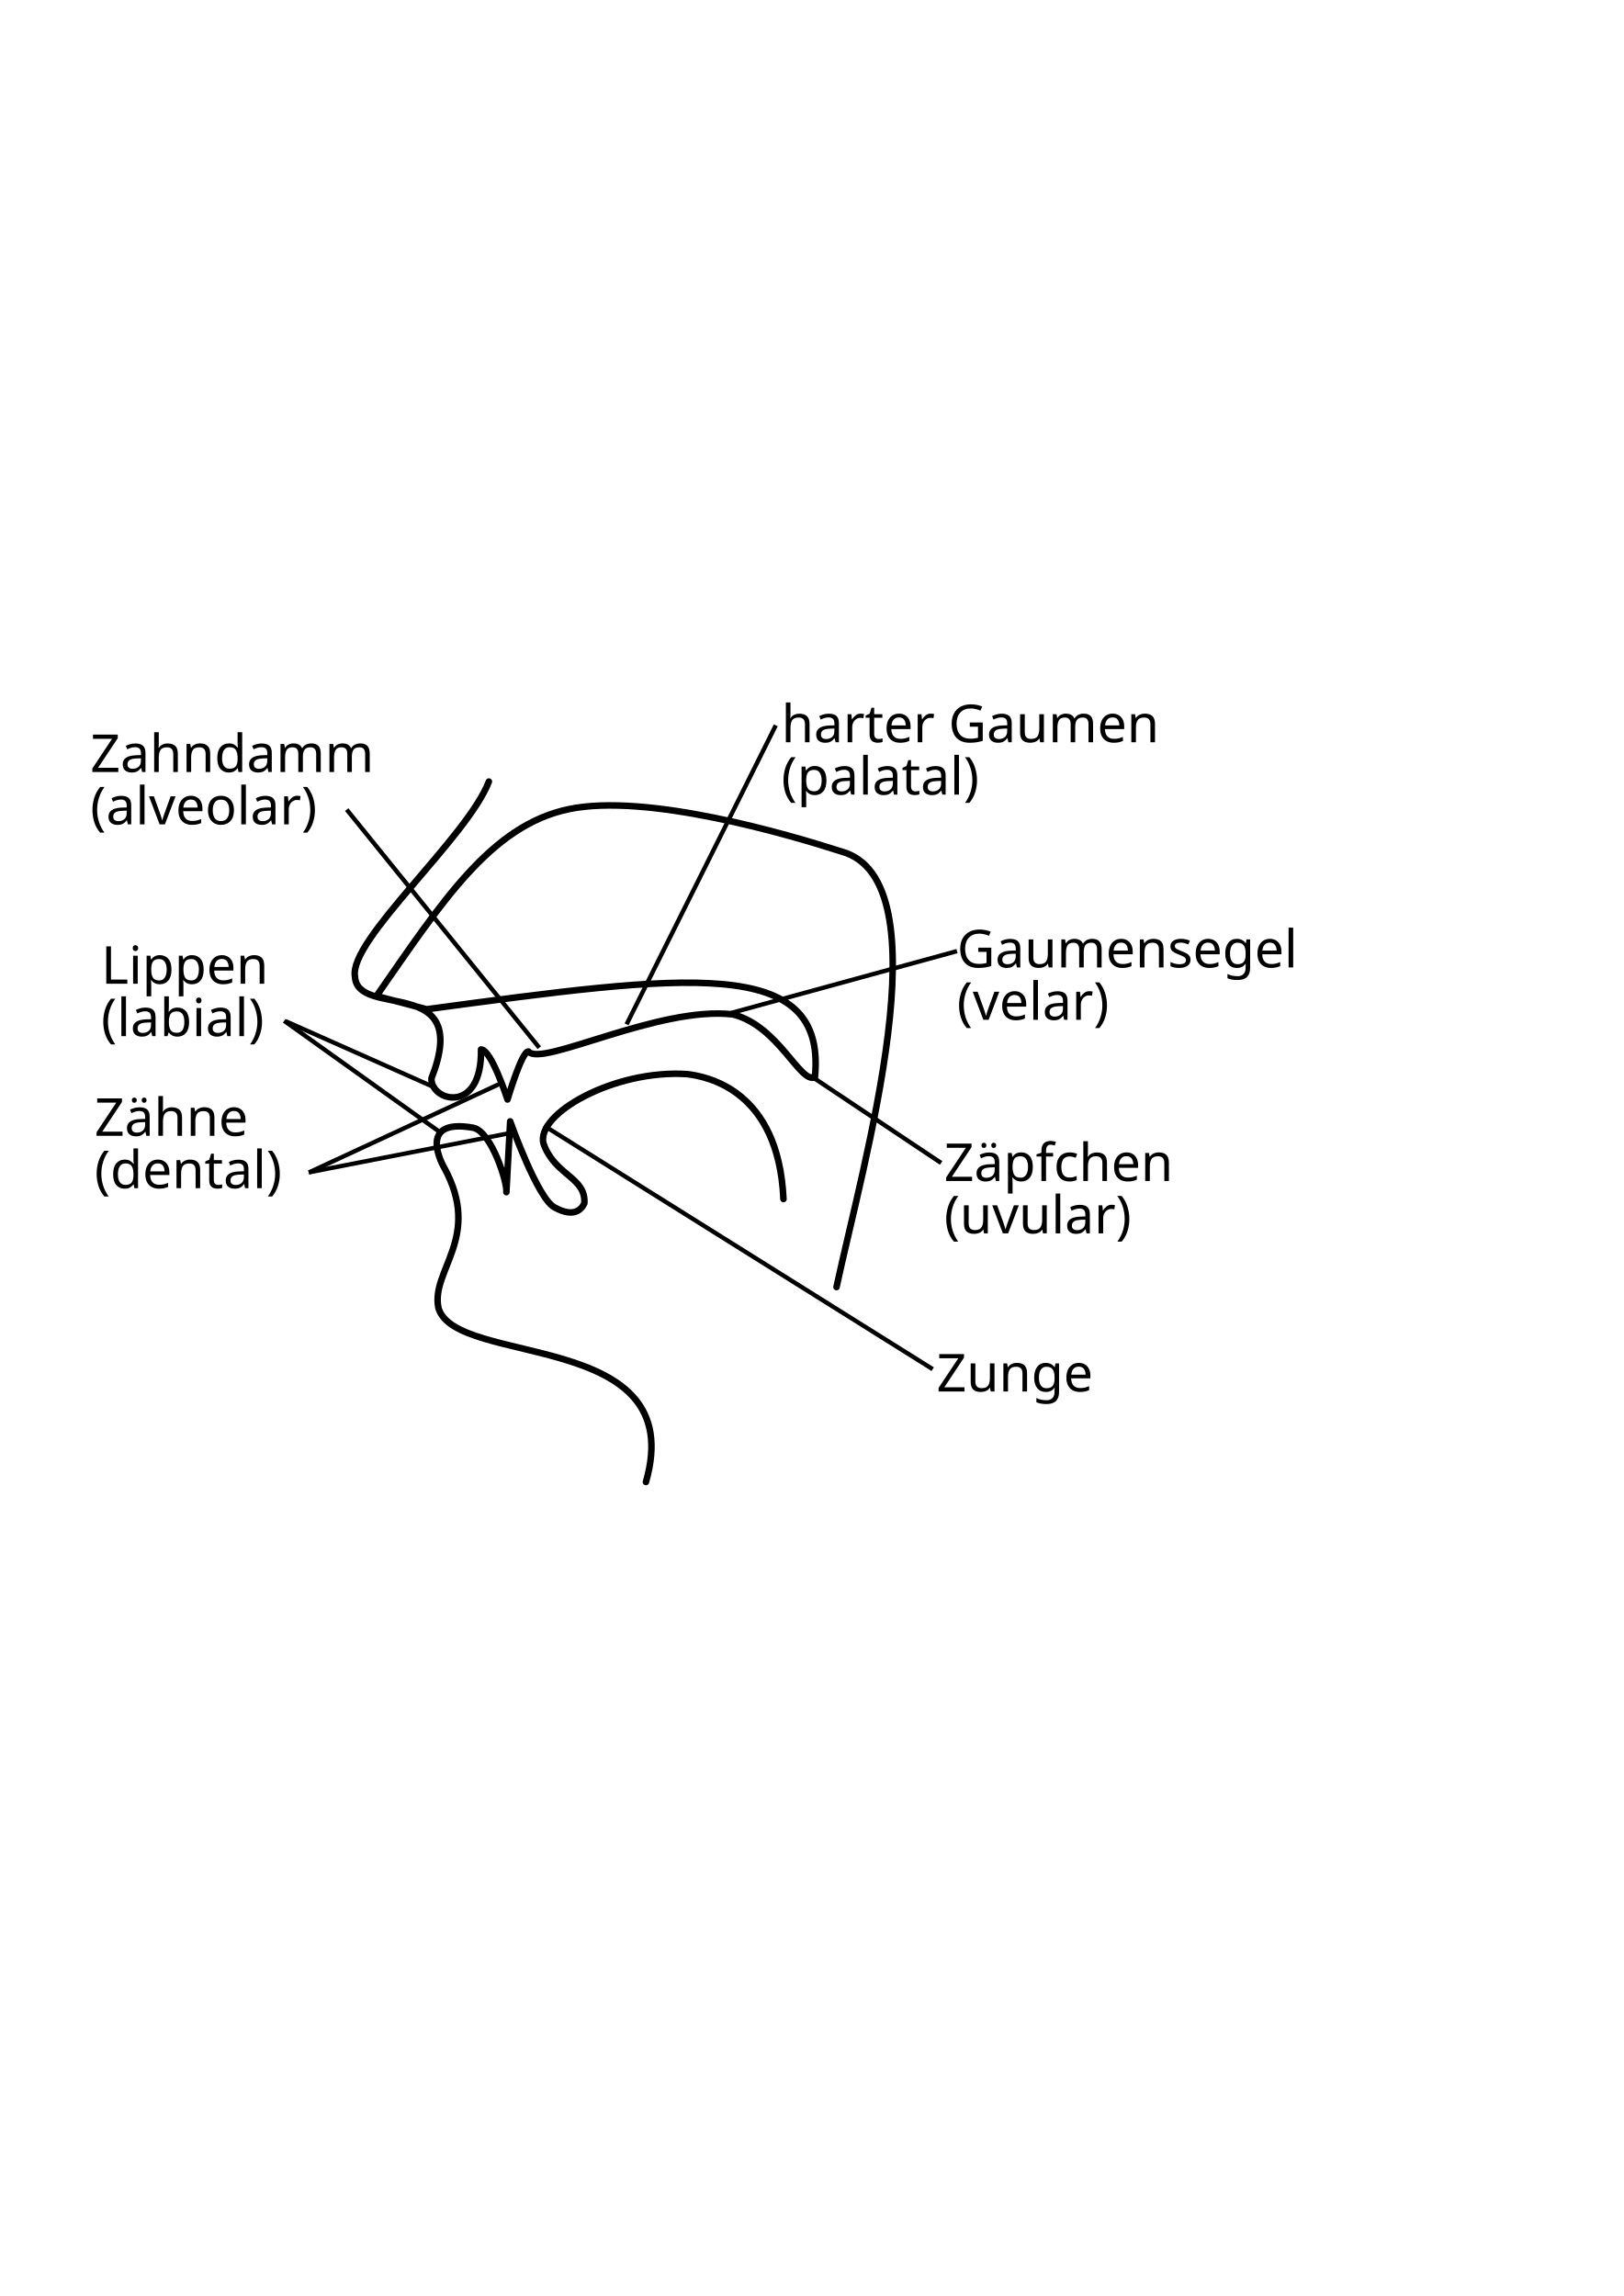
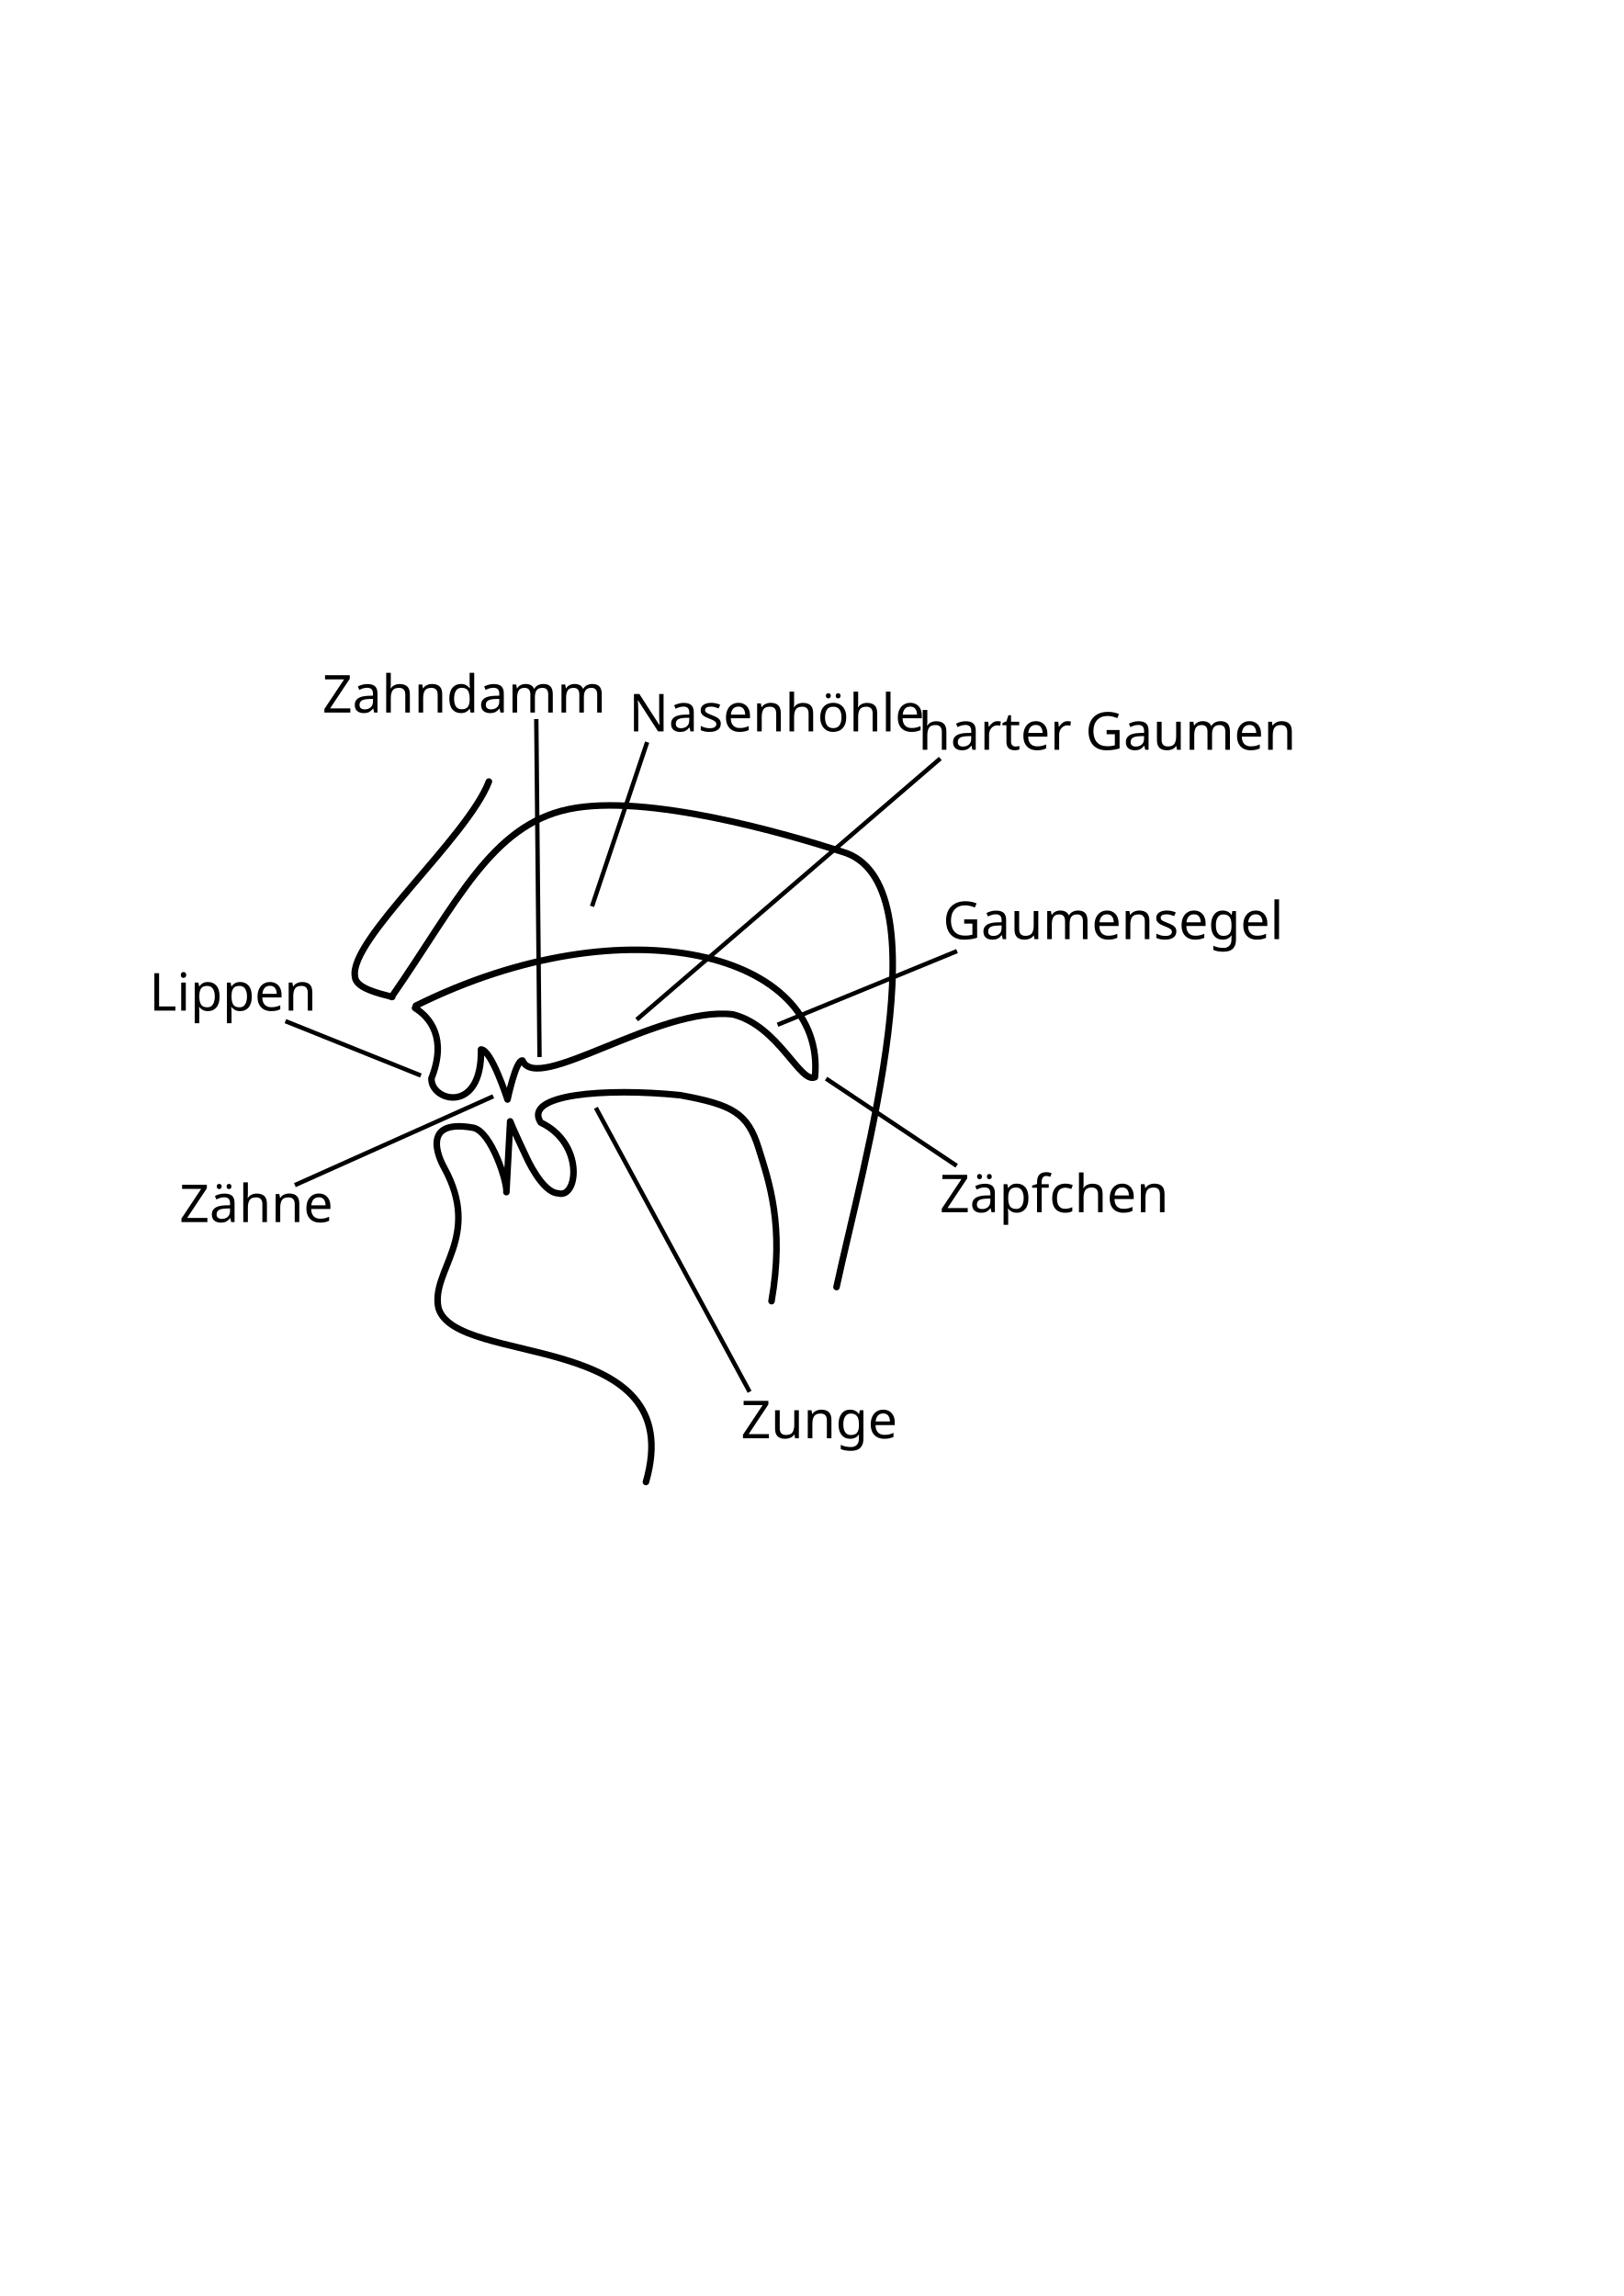
<svg xmlns="http://www.w3.org/2000/svg" width="744.094" height="1052.362" id="svg2" version="1.1">
  <defs id="defs4" />
  <g id="layer1">
-     <path style="fill:none;stroke:#000000;stroke-width:3;stroke-linecap:round;stroke-linejoin:round;stroke-miterlimit:3.933;stroke-opacity:1;stroke-dasharray:none" d="m 359.037,549.563 c -2.284,-50.041 -34.991,-56.102 -44.083,-57.238 -33.335,-2.273 -69.655,18.267 -65.867,31.904 5.303,14.773 19.468,15.198 18.711,27.32 -3.298,6.865 -10.565,3.574 -13.453,1.954 -7.767,-3.409 -20.55,-39.534 -20.55,-39.534 l -1.74,32.442 c 0.619,-3.935 -6.746,-27.769 -15.183,-29.51 -26.802,-4.79 -13.348,18.23 -13.348,18.23 17.605,32.089 -6.294,47.14 -2.591,64.397 7.918,27.261 115.305,9.372 95.081,79.739" id="path3789" />
-     <path style="fill:none;stroke:#000000;stroke-width:3;stroke-linecap:round;stroke-linejoin:round;stroke-miterlimit:3.933;stroke-opacity:1;stroke-dasharray:none" d="m 224.041,358.228 c -9.849,25.759 -64.397,72.731 -61.367,89.398 1.062,19.711 53.959,-1.442 35.04,46.654 -0.319,10.639 23.252,16.753 22.723,-13.258 4.735,0 12.144,22.935 12.144,22.935 0,0 6.572,-22.395 9.603,-22.016 5.785,7.361 59.688,-20.976 93.619,-16.999 21.006,5.174 30.831,31.98 37.658,28.785 5.502,-56.237 -59.269,-47.108 -177.922,-31.136 l -22.998,-6.077 c 29.997,-43.138 52.393,-78.144 88.1,-85.635 35.708,-7.491 100.263,11.462 125.114,19.455 47.555,13.251 9.756,143.011 -2.407,199.594" id="path3803" />
-     <path style="fill:none;stroke:#000000;stroke-width:2;stroke-linecap:butt;stroke-linejoin:miter;stroke-miterlimit:4;stroke-opacity:1;stroke-dasharray:none;stroke-dashoffset:0" d="m 371.429,493.076 59.854,39.959" id="path3890" />
-     <path style="fill:none;stroke:#000000;stroke-width:2;stroke-linecap:butt;stroke-linejoin:miter;stroke-opacity:1;stroke-miterlimit:4;stroke-dasharray:none;stroke-dashoffset:0" d="M 334.286,464.505 438.571,435.934" id="path3892" />
-     <path style="fill:none;stroke:#000000;stroke-width:2;stroke-linecap:butt;stroke-linejoin:miter;stroke-miterlimit:4;stroke-opacity:1;stroke-dasharray:none;stroke-dashoffset:0" d="M 287.143,469.505 355.52,332.455" id="path3894" />
-     <path style="fill:none;stroke:#000000;stroke-width:2;stroke-linecap:butt;stroke-linejoin:miter;stroke-miterlimit:4;stroke-opacity:1;stroke-dasharray:none;stroke-dashoffset:0" d="m 229.286,496.648 -87.679,40.714" id="path3896" />
-     <path style="fill:none;stroke:#000000;stroke-width:2;stroke-linecap:butt;stroke-linejoin:miter;stroke-opacity:1;stroke-miterlimit:4;stroke-dasharray:none;stroke-dashoffset:0" d="m 232.857,519.505 -91.429,17.857" id="path3898" />
-     <path style="fill:none;stroke:#000000;stroke-width:2;stroke-linecap:butt;stroke-linejoin:miter;stroke-miterlimit:4;stroke-opacity:1;stroke-dasharray:none;stroke-dashoffset:0" d="M 200,498.791 130.797,468.036" id="path3900" />
-     <path style="fill:none;stroke:#000000;stroke-width:2;stroke-linecap:butt;stroke-linejoin:miter;stroke-miterlimit:4;stroke-opacity:1;stroke-dasharray:none;stroke-dashoffset:0" d="M 201.429,518.791 130.23,467.888" id="path3902" />
-     <path style="fill:none;stroke:#000000;stroke-width:2;stroke-linecap:butt;stroke-linejoin:miter;stroke-miterlimit:4;stroke-opacity:1;stroke-dasharray:none;stroke-dashoffset:0" d="m 249.286,515.934 178.153,111.62" id="path3904" />
-     <path style="fill:none;stroke:#000000;stroke-width:2;stroke-linecap:butt;stroke-linejoin:miter;stroke-miterlimit:4;stroke-opacity:1;stroke-dasharray:none;stroke-dashoffset:0" d="M 247.143,480.219 158.883,371.08" id="path3906" />
-     <text xml:space="preserve" style="font-size:24px;font-style:normal;font-variant:normal;font-weight:normal;font-stretch:normal;text-align:start;line-height:100%;letter-spacing:0px;word-spacing:0px;writing-mode:lr-tb;text-anchor:start;fill:#000000;fill-opacity:1;stroke:none;font-family:Sans;-inkscape-font-specification:Sans" x="41.416" y="353.842" id="text3908">
-       <tspan id="tspan3910" x="41.416" y="353.842">Zahndamm</tspan>
-       <tspan x="41.416" y="377.842" id="tspan3912">(alveolar)</tspan>
+     <path style="fill:none;stroke:#000000;stroke-width:3;stroke-linecap:round;stroke-linejoin:round;stroke-miterlimit:3.933;stroke-dasharray:none;stroke-opacity:1" d="m 353.565,596.379 c 6.022,-34.464 -1.171,-54.866 -5.925,-70.121 -5.008,-16.071 -11.816,-19.87 -35.903,-24.281 -34.551,-3.489 -72.272,-0.462 -63.946,12.526 20.167,9.587 17.023,35.116 8.057,32.449 -7.527,-0.247 -14.84,-17.035 -14.84,-17.035 0,0 -6.198,-13.13 -7.214,-15.949 l -1.74,32.442 c 0.619,-3.935 -6.746,-27.769 -15.183,-29.51 -26.802,-4.79 -13.348,18.23 -13.348,18.23 17.605,32.089 -6.294,47.14 -2.591,64.397 7.918,27.261 115.305,9.372 95.081,79.739" id="path3789" />
+     <path style="fill:none;stroke:#000000;stroke-width:3;stroke-linecap:round;stroke-linejoin:round;stroke-miterlimit:3.933;stroke-dasharray:none;stroke-opacity:1" d="m 224.041,358.228 c -9.849,25.759 -64.397,72.731 -61.367,89.398 0.294,5.465 11.467,7.788 17.095,9.318 m 10.421,5.076 c 6.889,4.288 14.777,13.822 7.524,32.26 -0.319,10.639 23.252,16.753 22.723,-13.258 4.735,0 12.144,22.935 12.144,22.935 0,0 3.815,-18.258 6.845,-17.88 6.704,15.634 62.445,-25.112 96.376,-21.136 21.006,5.174 30.831,31.98 37.658,28.785 5.502,-56.237 -85.85,-80.904 -182.901,-32.759 m -11.125,-3.994 c 29.997,-43.138 45.499,-78.604 81.206,-86.095 35.708,-7.491 100.263,11.462 125.114,19.455 47.555,13.251 9.756,143.011 -2.407,199.594" id="path3803" />
+     <path style="fill:none;stroke:#000000;stroke-width:2;stroke-linecap:butt;stroke-linejoin:miter;stroke-miterlimit:4;stroke-dasharray:none;stroke-dashoffset:0;stroke-opacity:1" d="m 378.56,494.373 59.854,39.959" id="path3890" />
+     <path style="fill:none;stroke:#000000;stroke-width:2;stroke-linecap:butt;stroke-linejoin:miter;stroke-miterlimit:4;stroke-dasharray:none;stroke-dashoffset:0;stroke-opacity:1" d="m 356.33,469.692 82.242,-33.758" id="path3892" />
+     <path style="fill:none;stroke:#000000;stroke-width:2;stroke-linecap:butt;stroke-linejoin:miter;stroke-miterlimit:4;stroke-dasharray:none;stroke-dashoffset:0;stroke-opacity:1" d="M 291.788,467.347 430.912,347.655" id="path3894" />
+     <path style="fill:none;stroke:#000000;stroke-width:2;stroke-linecap:butt;stroke-linejoin:miter;stroke-miterlimit:4;stroke-dasharray:none;stroke-dashoffset:0;stroke-opacity:1" d="m 226.044,502.483 -90.92,40.714" id="path3896" />
+     <path style="fill:none;stroke:#000000;stroke-width:2;stroke-linecap:butt;stroke-linejoin:miter;stroke-miterlimit:4;stroke-dasharray:none;stroke-dashoffset:0;stroke-opacity:1" d="M 192.868,492.956 130.797,468.036" id="path3900" />
+     <path style="fill:none;stroke:#000000;stroke-width:2;stroke-linecap:butt;stroke-linejoin:miter;stroke-miterlimit:4;stroke-dasharray:none;stroke-dashoffset:0;stroke-opacity:1" d="m 273.062,507.751 70.454,130.176" id="path3904" />
+     <path style="fill:none;stroke:#000000;stroke-width:2;stroke-linecap:butt;stroke-linejoin:miter;stroke-miterlimit:4;stroke-dasharray:none;stroke-dashoffset:0;stroke-opacity:1" d="M 247.249,484.496 245.763,329.585" id="path3906" />
+     <text xml:space="preserve" style="font-style:normal;font-variant:normal;font-weight:normal;font-stretch:normal;font-size:24px;line-height:100%;font-family:Sans;-inkscape-font-specification:Sans;text-align:start;letter-spacing:0px;word-spacing:0px;writing-mode:lr-tb;text-anchor:start;fill:#000000;fill-opacity:1;stroke:none" x="147.747" y="326.611" id="text3908">
+       <tspan x="147.747" y="326.611" id="tspan3912" style="font-style:normal;font-variant:normal;font-weight:normal;font-stretch:normal;font-size:24px;line-height:100%;font-family:'Linux Libertine O';-inkscape-font-specification:'Linux Libertine O, Normal';text-align:start;writing-mode:lr-tb;text-anchor:start">Zahndamm</tspan>
    </text>
-     <text xml:space="preserve" style="font-size:24px;font-style:normal;font-variant:normal;font-weight:normal;font-stretch:normal;text-align:start;line-height:100%;letter-spacing:0px;word-spacing:0px;writing-mode:lr-tb;text-anchor:start;fill:#000000;fill-opacity:1;stroke:none;font-family:Sans;-inkscape-font-specification:Sans" x="358.099" y="340.205" id="text3914">
-       <tspan id="tspan3916" x="358.099" y="340.205">harter Gaumen</tspan>
-       <tspan x="358.099" y="364.205" id="tspan3918">(palatal)</tspan>
+     <text xml:space="preserve" style="font-style:normal;font-variant:normal;font-weight:normal;font-stretch:normal;font-size:24px;line-height:100%;font-family:Sans;-inkscape-font-specification:Sans;text-align:start;letter-spacing:0px;word-spacing:0px;writing-mode:lr-tb;text-anchor:start;fill:#000000;fill-opacity:1;stroke:none" x="420.807" y="343.654" id="text3914">
+       <tspan x="420.807" y="343.654" id="tspan3918" style="font-style:normal;font-variant:normal;font-weight:normal;font-stretch:normal;font-size:24px;line-height:100%;font-family:'Linux Libertine O';-inkscape-font-specification:'Linux Libertine O, Normal';text-align:start;writing-mode:lr-tb;text-anchor:start">harter Gaumen</tspan>
    </text>
-     <text xml:space="preserve" style="font-size:24px;font-style:normal;font-variant:normal;font-weight:normal;font-stretch:normal;text-align:start;line-height:100%;letter-spacing:0px;word-spacing:0px;writing-mode:lr-tb;text-anchor:start;fill:#000000;fill-opacity:1;stroke:none;font-family:Sans;-inkscape-font-specification:Sans" x="438.572" y="443.417" id="text3914-2">
-       <tspan id="tspan3916-7" x="438.572" y="443.417">Gaumensegel</tspan>
-       <tspan x="438.572" y="467.417" id="tspan3918-1">(velar)</tspan>
+     <text xml:space="preserve" style="font-style:normal;font-variant:normal;font-weight:normal;font-stretch:normal;font-size:24px;line-height:100%;font-family:Sans;-inkscape-font-specification:Sans;text-align:start;letter-spacing:0px;word-spacing:0px;writing-mode:lr-tb;text-anchor:start;fill:#000000;fill-opacity:1;stroke:none" x="432.089" y="430.45" id="text3914-2">
+       <tspan x="432.089" y="430.45" id="tspan3918-1" style="font-style:normal;font-variant:normal;font-weight:normal;font-stretch:normal;font-size:24px;line-height:100%;font-family:'Linux Libertine O';-inkscape-font-specification:'Linux Libertine O, Normal';text-align:start;writing-mode:lr-tb;text-anchor:start">Gaumensegel</tspan>
    </text>
-     <text xml:space="preserve" style="font-size:24px;font-style:normal;font-variant:normal;font-weight:normal;font-stretch:normal;text-align:start;line-height:100%;letter-spacing:0px;word-spacing:0px;writing-mode:lr-tb;text-anchor:start;fill:#000000;fill-opacity:1;stroke:none;font-family:Sans;-inkscape-font-specification:Sans" x="432.678" y="541.306" id="text3914-2-4">
-       <tspan id="tspan3916-7-5" x="432.678" y="541.306">Zäpfchen</tspan>
-       <tspan x="432.678" y="565.306" id="tspan3918-1-2">(uvular)</tspan>
+     <text xml:space="preserve" style="font-style:normal;font-variant:normal;font-weight:normal;font-stretch:normal;font-size:24px;line-height:100%;font-family:Sans;-inkscape-font-specification:Sans;text-align:start;letter-spacing:0px;word-spacing:0px;writing-mode:lr-tb;text-anchor:start;fill:#000000;fill-opacity:1;stroke:none" x="430.678" y="555.625" id="text3914-2-4">
+       <tspan x="430.678" y="555.625" id="tspan3918-1-2" style="font-style:normal;font-variant:normal;font-weight:normal;font-stretch:normal;font-size:24px;line-height:100%;font-family:'Linux Libertine O';-inkscape-font-specification:'Linux Libertine O, Normal';text-align:start;writing-mode:lr-tb;text-anchor:start">Zäpfchen</tspan>
    </text>
-     <text xml:space="preserve" style="font-size:24px;font-style:normal;font-variant:normal;font-weight:normal;font-stretch:normal;text-align:start;line-height:100%;letter-spacing:0px;word-spacing:0px;writing-mode:lr-tb;text-anchor:start;fill:#000000;fill-opacity:1;stroke:none;font-family:Sans;-inkscape-font-specification:Sans" x="429.222" y="637.775" id="text3914-2-4-4">
-       <tspan x="429.222" y="637.775" id="tspan3918-1-2-8">Zunge</tspan>
+     <text xml:space="preserve" style="font-style:normal;font-variant:normal;font-weight:normal;font-stretch:normal;font-size:24px;line-height:100%;font-family:Sans;-inkscape-font-specification:Sans;text-align:start;letter-spacing:0px;word-spacing:0px;writing-mode:lr-tb;text-anchor:start;fill:#000000;fill-opacity:1;stroke:none" x="339.573" y="659.226" id="text3914-2-4-4">
+       <tspan x="339.573" y="659.226" id="tspan3918-1-2-8" style="font-style:normal;font-variant:normal;font-weight:normal;font-stretch:normal;font-size:24px;line-height:100%;font-family:'Linux Libertine O';-inkscape-font-specification:'Linux Libertine O, Normal';text-align:start;writing-mode:lr-tb;text-anchor:start">Zunge</tspan>
    </text>
-     <text xml:space="preserve" style="font-size:24px;font-style:normal;font-variant:normal;font-weight:normal;font-stretch:normal;text-align:start;line-height:100%;letter-spacing:0px;word-spacing:0px;writing-mode:lr-tb;text-anchor:start;fill:#000000;fill-opacity:1;stroke:none;font-family:Sans;-inkscape-font-specification:Sans" x="43.344" y="520.598" id="text3914-2-4-7">
-       <tspan id="tspan3916-7-5-0" x="43.344" y="520.598">Zähne</tspan>
-       <tspan x="43.344" y="544.598" id="tspan3918-1-2-7">(dental)</tspan>
+     <text xml:space="preserve" style="font-style:normal;font-variant:normal;font-weight:normal;font-stretch:normal;font-size:24px;line-height:100%;font-family:Sans;-inkscape-font-specification:Sans;text-align:start;letter-spacing:0px;word-spacing:0px;writing-mode:lr-tb;text-anchor:start;fill:#000000;fill-opacity:1;stroke:none" x="82.245" y="560.147" id="text3914-2-4-7">
+       <tspan x="82.245" y="560.147" id="tspan3918-1-2-7" style="font-style:normal;font-variant:normal;font-weight:normal;font-stretch:normal;font-size:24px;line-height:100%;font-family:'Linux Libertine O';-inkscape-font-specification:'Linux Libertine O, Normal';text-align:start;writing-mode:lr-tb;text-anchor:start">Zähne</tspan>
    </text>
-     <text xml:space="preserve" style="font-size:24px;font-style:normal;font-variant:normal;font-weight:normal;font-stretch:normal;text-align:start;line-height:100%;letter-spacing:0px;word-spacing:0px;writing-mode:lr-tb;text-anchor:start;fill:#000000;fill-opacity:1;stroke:none;font-family:Sans;-inkscape-font-specification:Sans" x="46.374" y="450.897" id="text3914-2-4-2">
-       <tspan id="tspan3916-7-5-3" x="46.374" y="450.897">Lippen</tspan>
-       <tspan x="46.374" y="474.897" id="tspan3918-1-2-3">(labial)</tspan>
+     <text xml:space="preserve" style="font-style:normal;font-variant:normal;font-weight:normal;font-stretch:normal;font-size:24px;line-height:100%;font-family:Sans;-inkscape-font-specification:Sans;text-align:start;letter-spacing:0px;word-spacing:0px;writing-mode:lr-tb;text-anchor:start;fill:#000000;fill-opacity:1;stroke:none" x="68.418" y="463.216" id="text3914-2-4-2">
+       <tspan x="68.418" y="463.216" id="tspan3918-1-2-3" style="font-style:normal;font-variant:normal;font-weight:normal;font-stretch:normal;font-size:24px;line-height:100%;font-family:'Linux Libertine O';-inkscape-font-specification:'Linux Libertine O, Normal';text-align:start;writing-mode:lr-tb;text-anchor:start">Lippen</tspan>
+     </text>
+     <text xml:space="preserve" style="font-style:normal;font-weight:normal;font-size:40px;line-height:125%;font-family:sans-serif;letter-spacing:0px;word-spacing:0px;fill:#000000;fill-opacity:1;stroke:none;stroke-width:1px;stroke-linecap:butt;stroke-linejoin:miter;stroke-opacity:1" x="381.208" y="542.405" id="text3376">
+       <tspan id="tspan3378" x="381.208" y="542.405" />
+     </text>
+     <path style="fill:none;stroke:#000000;stroke-width:2;stroke-linecap:butt;stroke-linejoin:miter;stroke-miterlimit:4;stroke-dasharray:none;stroke-dashoffset:0;stroke-opacity:1" d="m 271.303,415.417 25.266,-75.263" id="path3906-7" />
+     <text xml:space="preserve" style="font-style:normal;font-variant:normal;font-weight:normal;font-stretch:normal;font-size:24px;line-height:100%;font-family:Sans;-inkscape-font-specification:Sans;text-align:start;letter-spacing:0px;word-spacing:0px;writing-mode:lr-tb;text-anchor:start;fill:#000000;fill-opacity:1;stroke:none" x="288.188" y="335.246" id="text3908-6">
+       <tspan x="288.188" y="335.246" id="tspan3912-3" style="font-style:normal;font-variant:normal;font-weight:normal;font-stretch:normal;font-size:24px;line-height:100%;font-family:'Linux Libertine O';-inkscape-font-specification:'Linux Libertine O, Normal';text-align:start;writing-mode:lr-tb;text-anchor:start">Nasenhöhle</tspan>
    </text>
  </g>
</svg>
